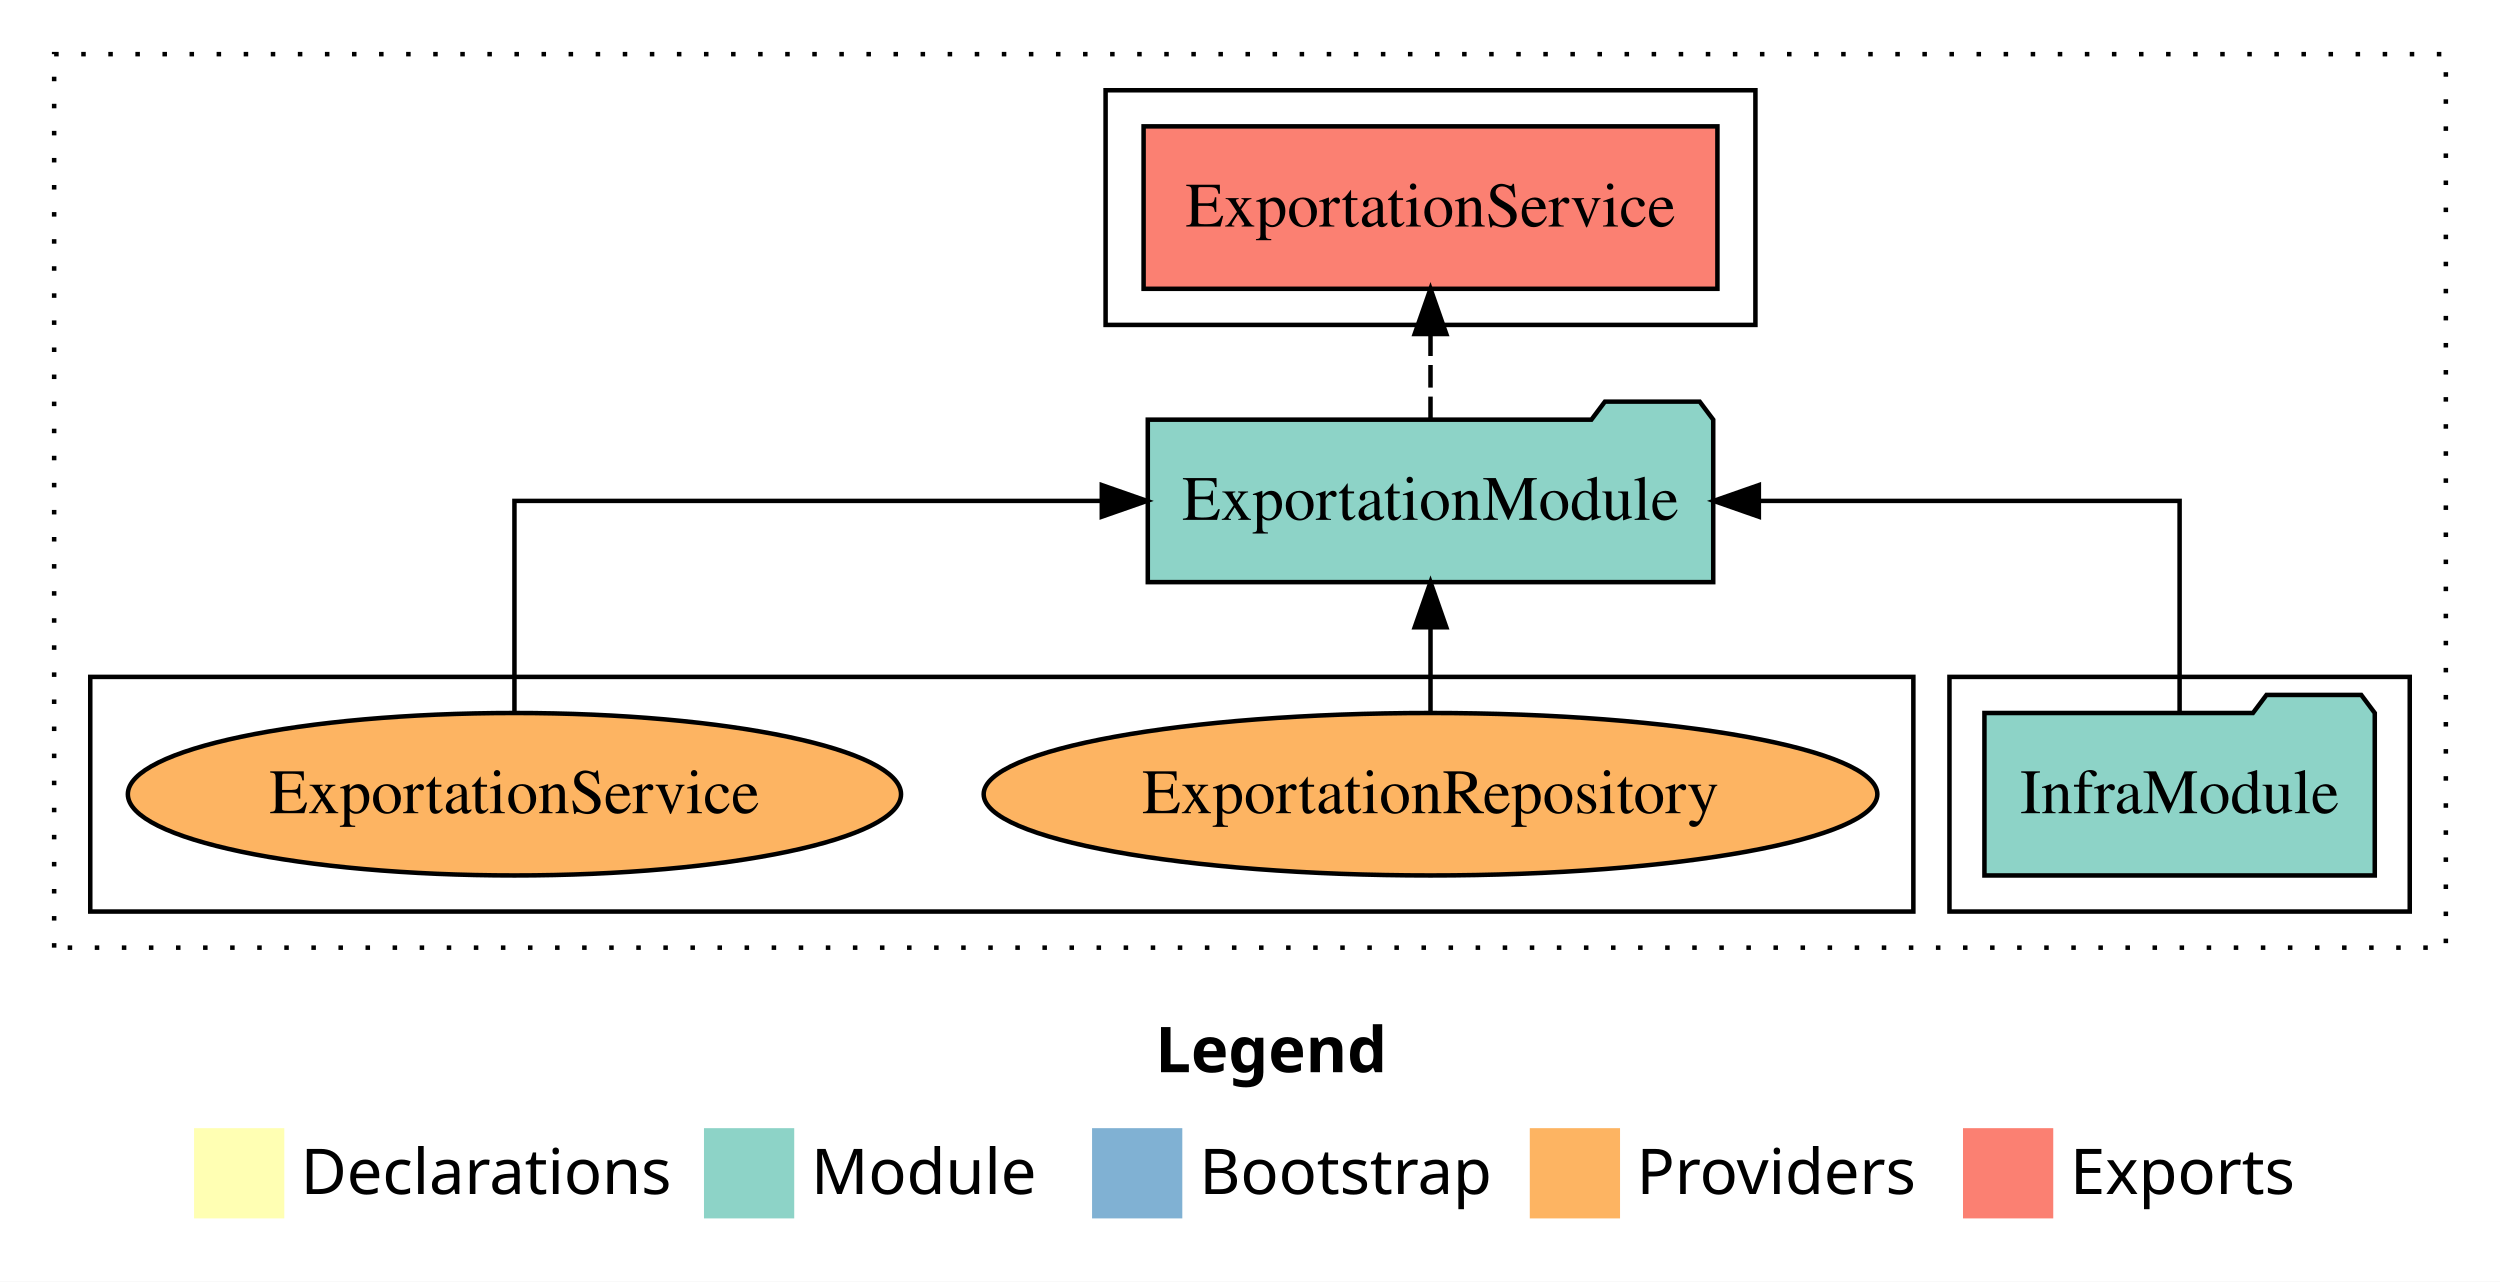
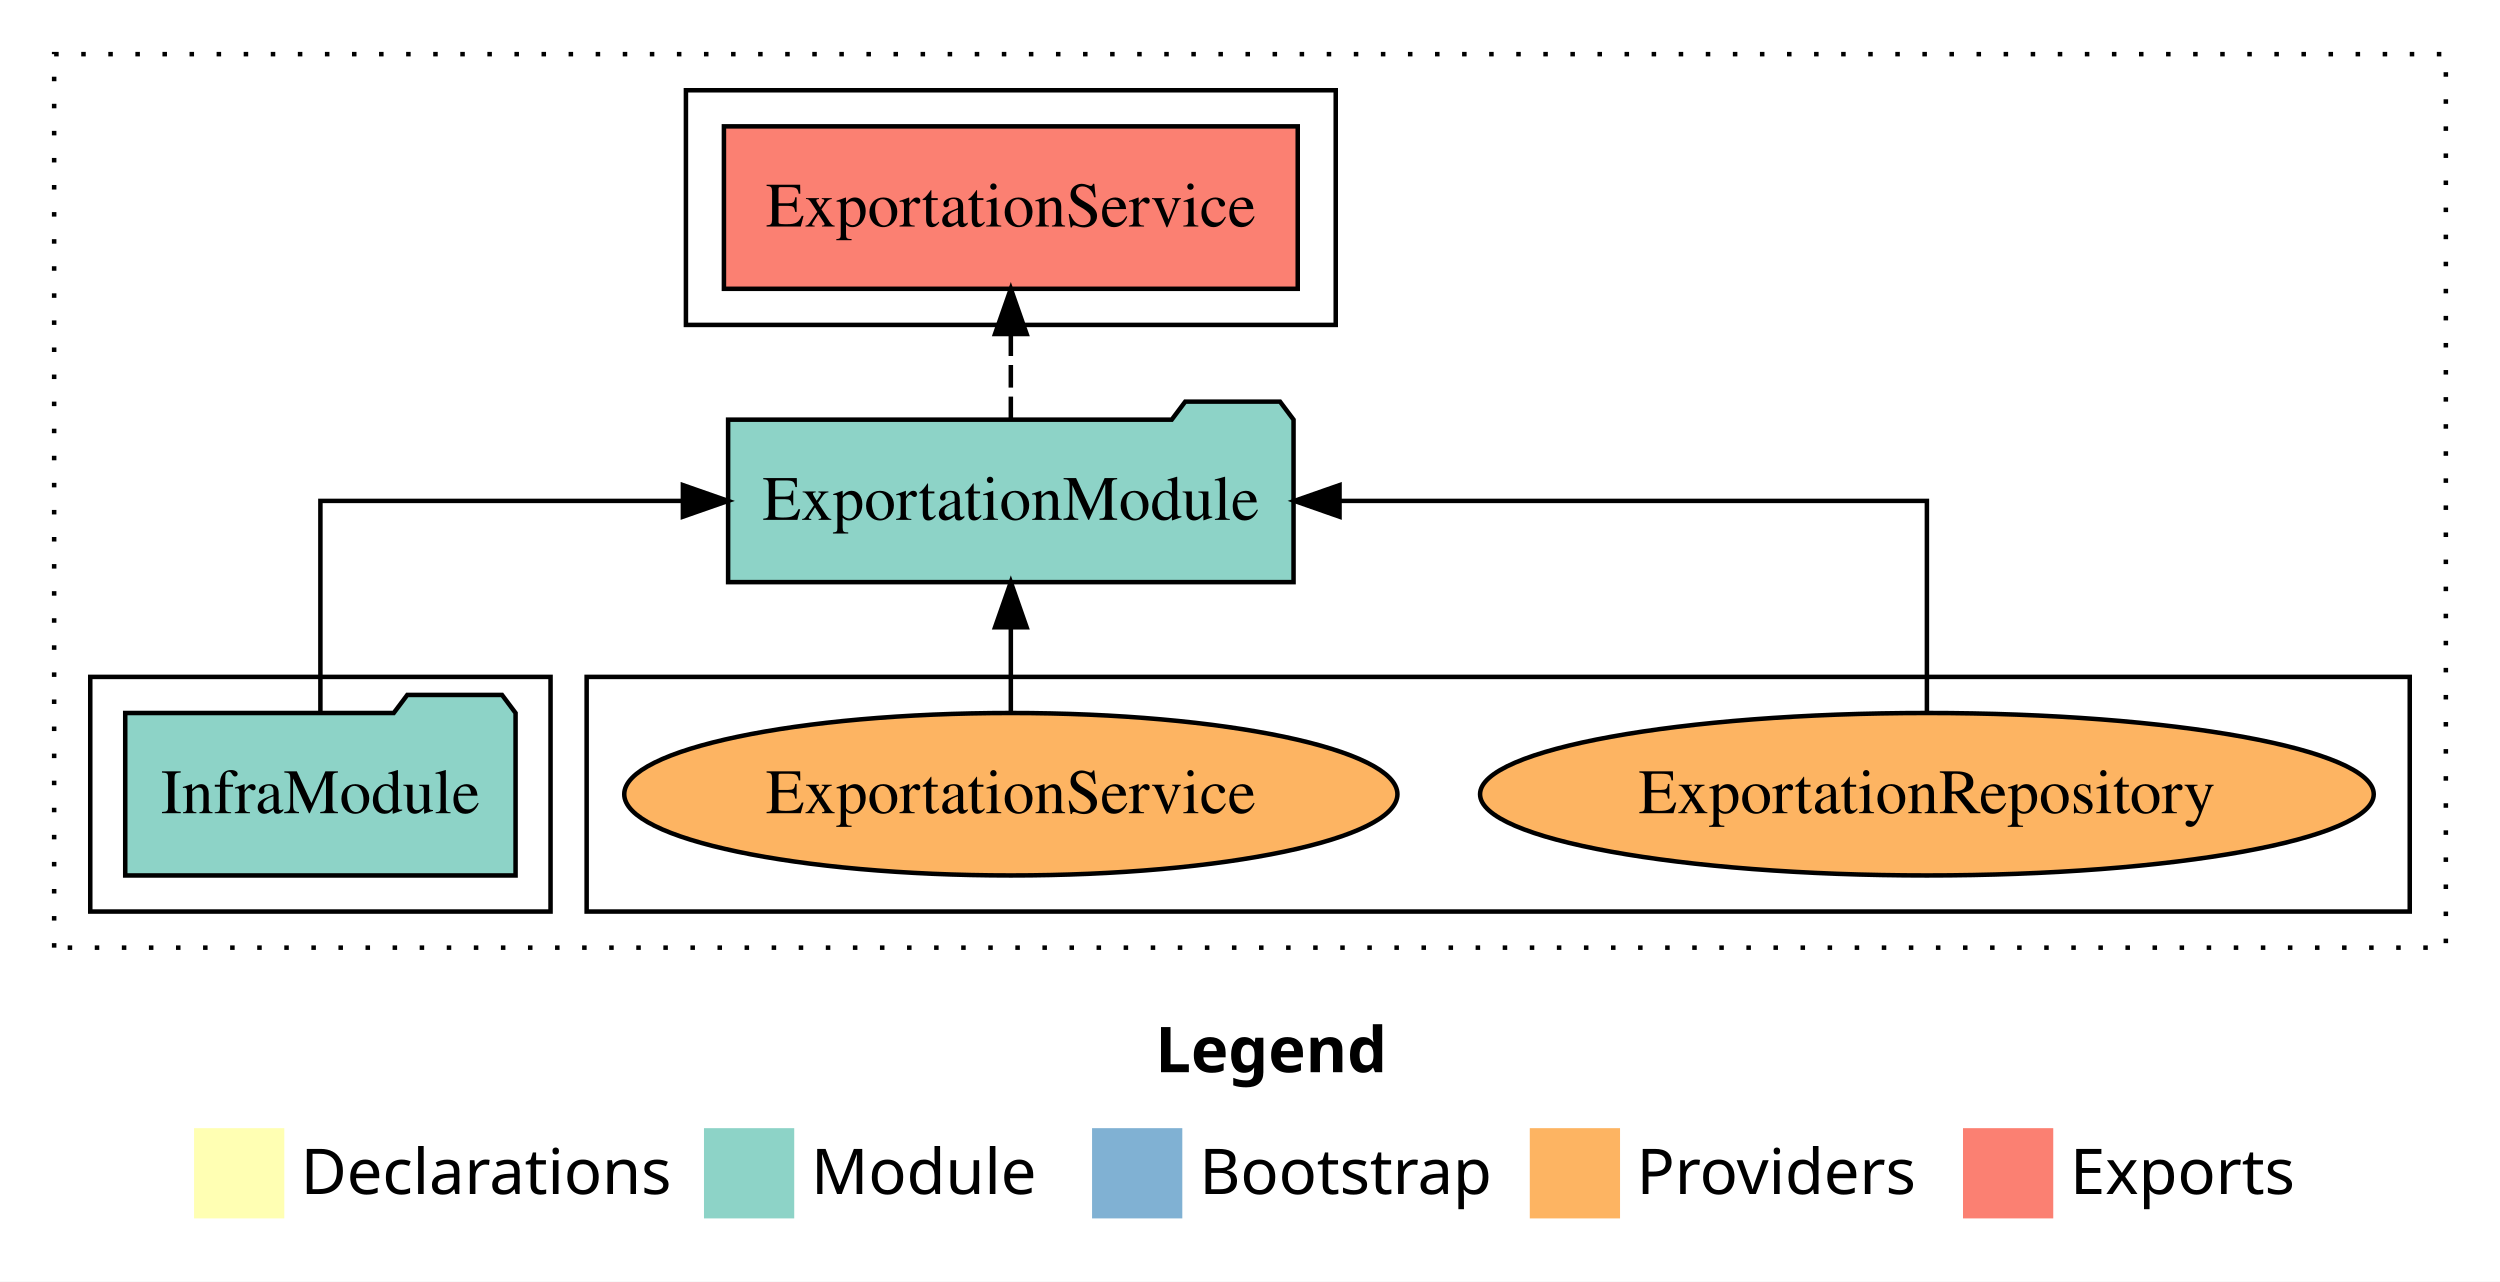
<svg xmlns="http://www.w3.org/2000/svg" width="554pt" height="284pt" viewBox="0.00 0.00 554.00 284.00">
  <g id="graph0" class="graph" transform="scale(1 1) rotate(0) translate(4 280)">
    <polygon fill="white" stroke="transparent" points="-4,4 -4,-280 550,-280 550,4 -4,4" />
    <text text-anchor="start" x="252.01" y="-42.4" font-family="sans-serif" font-weight="bold" font-size="14.00">Legend</text>
    <polygon fill="#ffffb3" stroke="transparent" points="39,-10 39,-30 59,-30 59,-10 39,-10" />
    <text text-anchor="start" x="62.63" y="-15.4" font-family="sans-serif" font-size="14.00">  Declarations</text>
    <polygon fill="#8dd3c7" stroke="transparent" points="152,-10 152,-30 172,-30 172,-10 152,-10" />
    <text text-anchor="start" x="175.73" y="-15.4" font-family="sans-serif" font-size="14.00">  Module</text>
    <polygon fill="#80b1d3" stroke="transparent" points="238,-10 238,-30 258,-30 258,-10 238,-10" />
    <text text-anchor="start" x="261.78" y="-15.4" font-family="sans-serif" font-size="14.00">  Bootstrap</text>
    <polygon fill="#fdb462" stroke="transparent" points="335,-10 335,-30 355,-30 355,-10 335,-10" />
    <text text-anchor="start" x="358.67" y="-15.4" font-family="sans-serif" font-size="14.00">  Providers</text>
    <polygon fill="#fb8072" stroke="transparent" points="431,-10 431,-30 451,-30 451,-10 431,-10" />
    <text text-anchor="start" x="454.73" y="-15.4" font-family="sans-serif" font-size="14.00">  Exports</text>
    <g id="clust1" class="cluster">
      <polygon fill="none" stroke="black" stroke-dasharray="1,5" points="8,-70 8,-268 538,-268 538,-70 8,-70" />
    </g>
+     <g id="clust6" class="cluster">
+       <polygon fill="none" stroke="black" points="126,-78 126,-130 530,-130 530,-78 126,-78" />
+     </g>
    <g id="clust3" class="cluster">
-       <polygon fill="none" stroke="black" points="428,-78 428,-130 530,-130 530,-78 428,-78" />
+       <polygon fill="none" stroke="black" points="16,-78 16,-130 118,-130 118,-78 16,-78" />
    </g>
    <g id="clust4" class="cluster">
-       <polygon fill="none" stroke="black" points="241,-208 241,-260 385,-260 385,-208 241,-208" />
-     </g>
-     <g id="clust6" class="cluster">
-       <polygon fill="none" stroke="black" points="16,-78 16,-130 420,-130 420,-78 16,-78" />
+       <polygon fill="none" stroke="black" points="148,-208 148,-260 292,-260 292,-208 148,-208" />
    </g>
    <g id="node1" class="node">
-       <polygon fill="#8dd3c7" stroke="black" points="522.25,-122 519.25,-126 498.25,-126 495.25,-122 435.75,-122 435.75,-86 522.25,-86 522.25,-122" />
-       <text text-anchor="middle" x="479" y="-99.8" font-family="Times,serif" font-size="14.00">InfraModule</text>
+       <polygon fill="#8dd3c7" stroke="black" points="110.25,-122 107.25,-126 86.25,-126 83.25,-122 23.75,-122 23.75,-86 110.25,-86 110.25,-122" />
+       <text text-anchor="middle" x="67" y="-99.8" font-family="Times,serif" font-size="14.00">InfraModule</text>
    </g>
    <g id="node2" class="node">
-       <polygon fill="#8dd3c7" stroke="black" points="375.65,-187 372.65,-191 351.65,-191 348.65,-187 250.35,-187 250.35,-151 375.65,-151 375.65,-187" />
-       <text text-anchor="middle" x="313" y="-164.8" font-family="Times,serif" font-size="14.00">ExportationModule</text>
+       <polygon fill="#8dd3c7" stroke="black" points="282.65,-187 279.65,-191 258.65,-191 255.65,-187 157.35,-187 157.35,-151 282.65,-151 282.65,-187" />
+       <text text-anchor="middle" x="220" y="-164.8" font-family="Times,serif" font-size="14.00">ExportationModule</text>
    </g>
    <g id="edge1" class="edge">
-       <path fill="none" stroke="black" d="M479,-122.11C479,-141.34 479,-169 479,-169 479,-169 385.76,-169 385.76,-169" />
-       <polygon fill="black" stroke="black" points="385.76,-165.5 375.76,-169 385.76,-172.5 385.76,-165.5" />
+       <path fill="none" stroke="black" d="M67,-122.11C67,-141.34 67,-169 67,-169 67,-169 147.33,-169 147.33,-169" />
+       <polygon fill="black" stroke="black" points="147.33,-172.5 157.33,-169 147.33,-165.5 147.33,-172.5" />
    </g>
    <g id="node3" class="node">
-       <polygon fill="#fb8072" stroke="black" points="376.58,-252 249.42,-252 249.42,-216 376.58,-216 376.58,-252" />
-       <text text-anchor="middle" x="313" y="-229.8" font-family="Times,serif" font-size="14.00">ExportationService </text>
+       <polygon fill="#fb8072" stroke="black" points="283.58,-252 156.42,-252 156.42,-216 283.58,-216 283.58,-252" />
+       <text text-anchor="middle" x="220" y="-229.8" font-family="Times,serif" font-size="14.00">ExportationService </text>
    </g>
    <g id="edge2" class="edge">
-       <path fill="none" stroke="black" stroke-dasharray="5,2" d="M313,-187.11C313,-187.11 313,-205.99 313,-205.99" />
-       <polygon fill="black" stroke="black" points="309.5,-205.99 313,-215.99 316.5,-205.99 309.5,-205.99" />
+       <path fill="none" stroke="black" stroke-dasharray="5,2" d="M220,-187.11C220,-187.11 220,-205.99 220,-205.99" />
+       <polygon fill="black" stroke="black" points="216.5,-205.99 220,-215.99 223.5,-205.99 216.5,-205.99" />
    </g>
    <g id="node4" class="node">
-       <ellipse fill="#fdb462" stroke="black" cx="313" cy="-104" rx="99.02" ry="18" />
-       <text text-anchor="middle" x="313" y="-99.8" font-family="Times,serif" font-size="14.00">ExportationRepository</text>
+       <ellipse fill="#fdb462" stroke="black" cx="423" cy="-104" rx="99.02" ry="18" />
+       <text text-anchor="middle" x="423" y="-99.8" font-family="Times,serif" font-size="14.00">ExportationRepository</text>
    </g>
    <g id="edge3" class="edge">
-       <path fill="none" stroke="black" d="M313,-122.11C313,-122.11 313,-140.99 313,-140.99" />
-       <polygon fill="black" stroke="black" points="309.5,-140.99 313,-150.99 316.5,-140.99 309.5,-140.99" />
+       <path fill="none" stroke="black" d="M423,-122.11C423,-141.34 423,-169 423,-169 423,-169 292.84,-169 292.84,-169" />
+       <polygon fill="black" stroke="black" points="292.84,-165.5 282.84,-169 292.84,-172.5 292.84,-165.5" />
    </g>
    <g id="node5" class="node">
-       <ellipse fill="#fdb462" stroke="black" cx="110" cy="-104" rx="85.67" ry="18" />
-       <text text-anchor="middle" x="110" y="-99.8" font-family="Times,serif" font-size="14.00">ExportationService</text>
+       <ellipse fill="#fdb462" stroke="black" cx="220" cy="-104" rx="85.67" ry="18" />
+       <text text-anchor="middle" x="220" y="-99.8" font-family="Times,serif" font-size="14.00">ExportationService</text>
    </g>
    <g id="edge4" class="edge">
-       <path fill="none" stroke="black" d="M110,-122.11C110,-141.34 110,-169 110,-169 110,-169 240.16,-169 240.16,-169" />
-       <polygon fill="black" stroke="black" points="240.16,-172.5 250.16,-169 240.16,-165.5 240.16,-172.5" />
+       <path fill="none" stroke="black" d="M220,-122.11C220,-122.11 220,-140.99 220,-140.99" />
+       <polygon fill="black" stroke="black" points="216.5,-140.99 220,-150.99 223.5,-140.99 216.5,-140.99" />
    </g>
  </g>
</svg>
